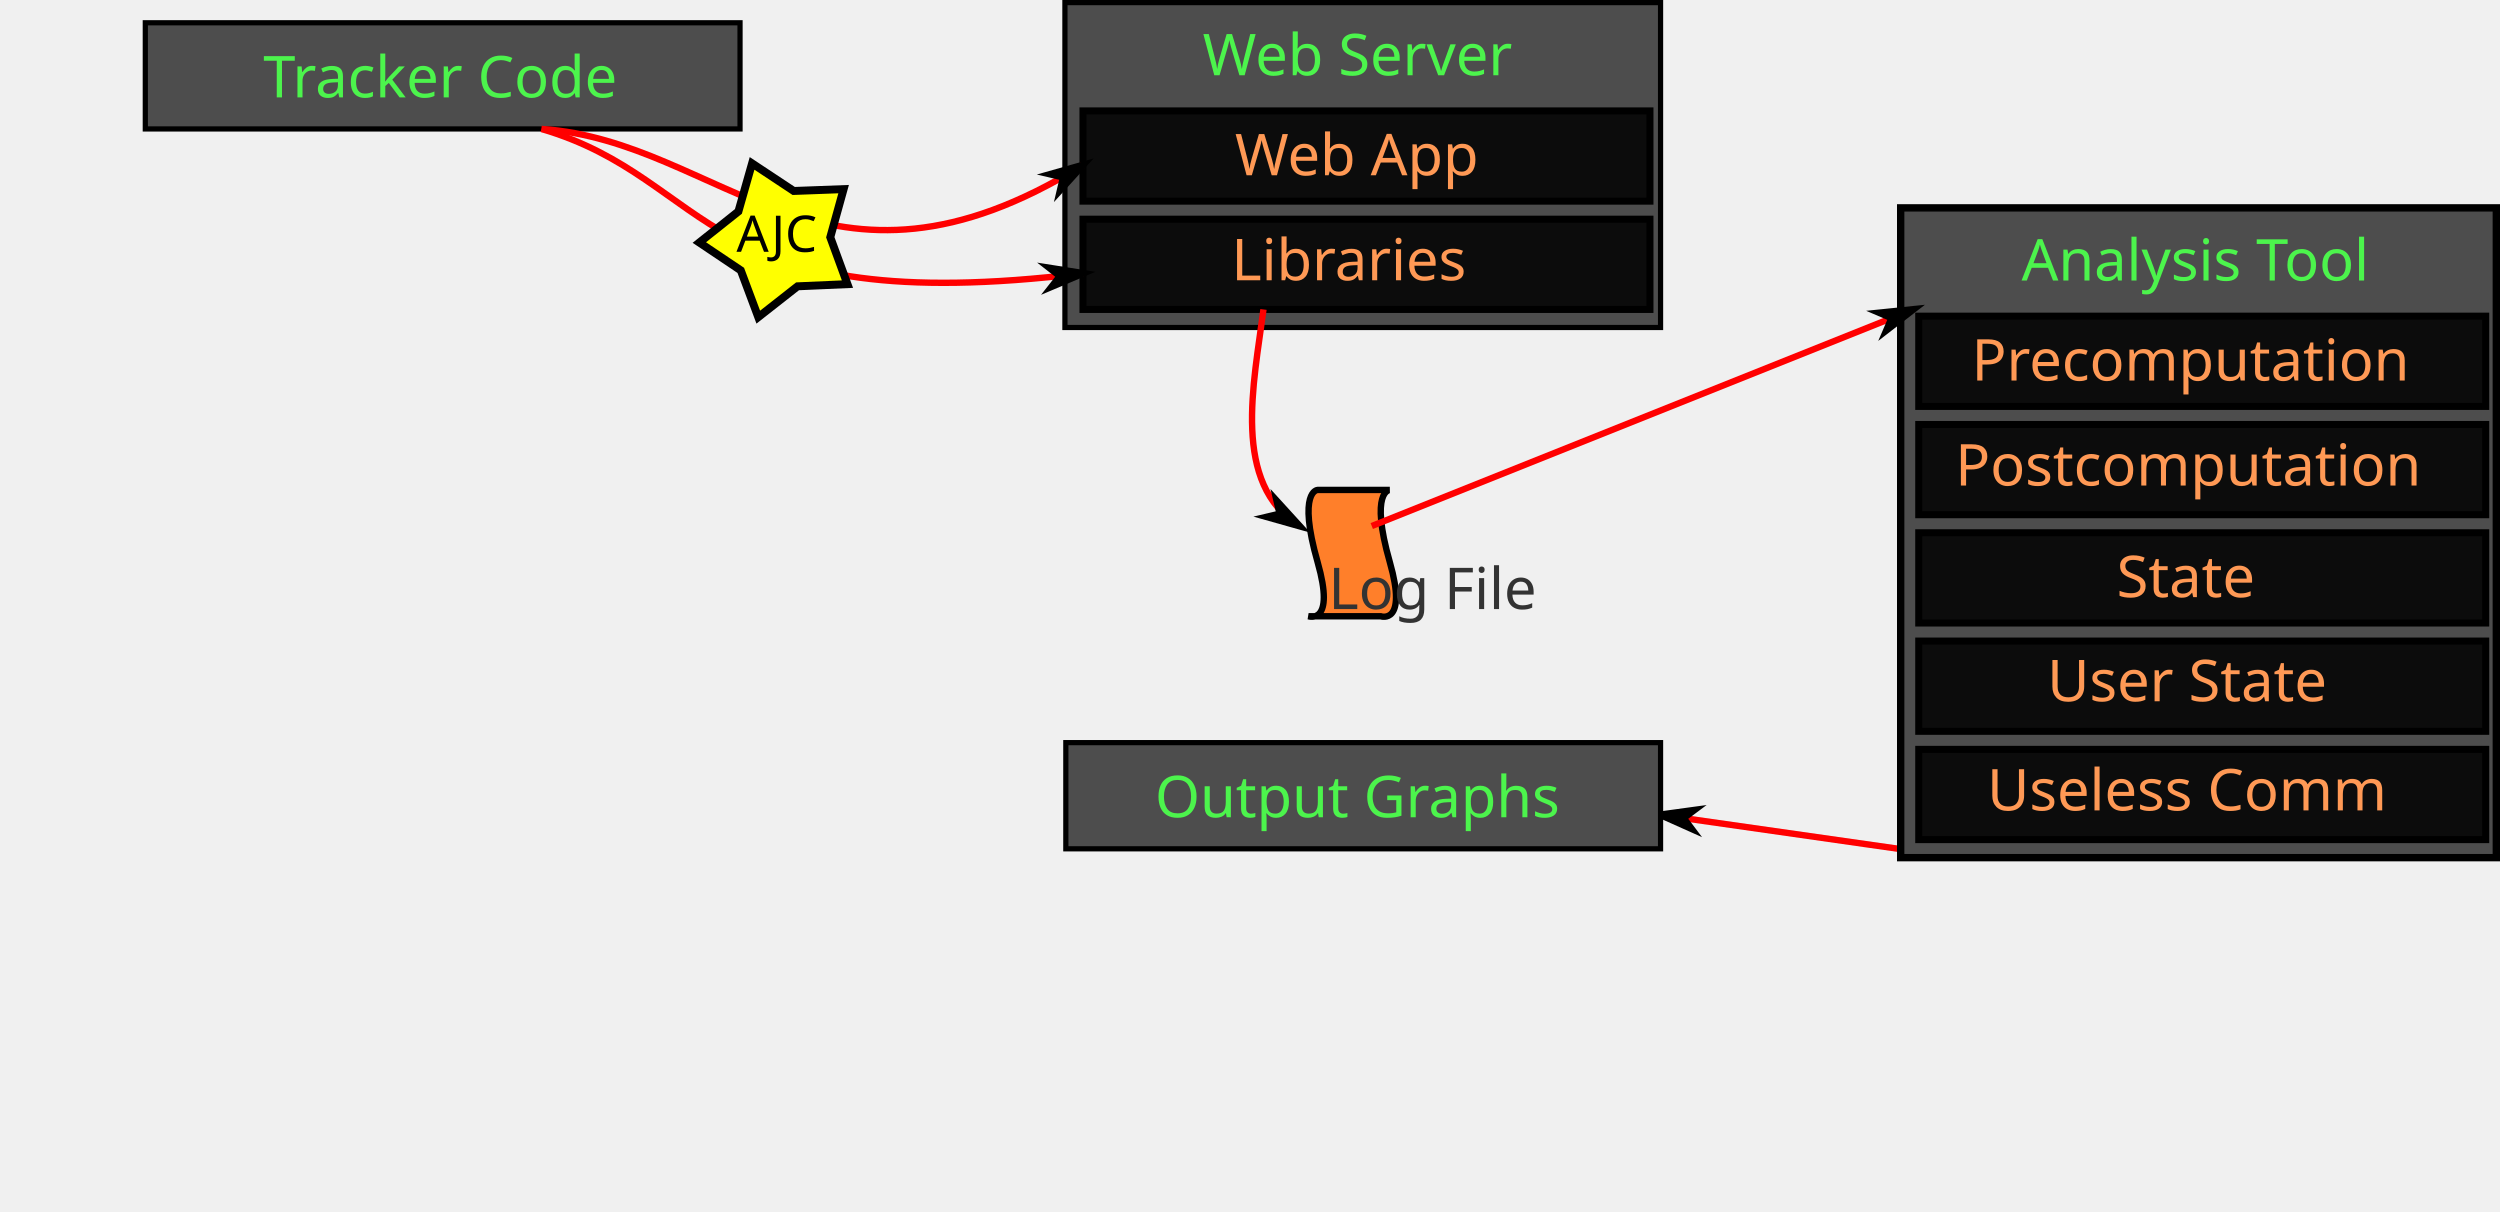
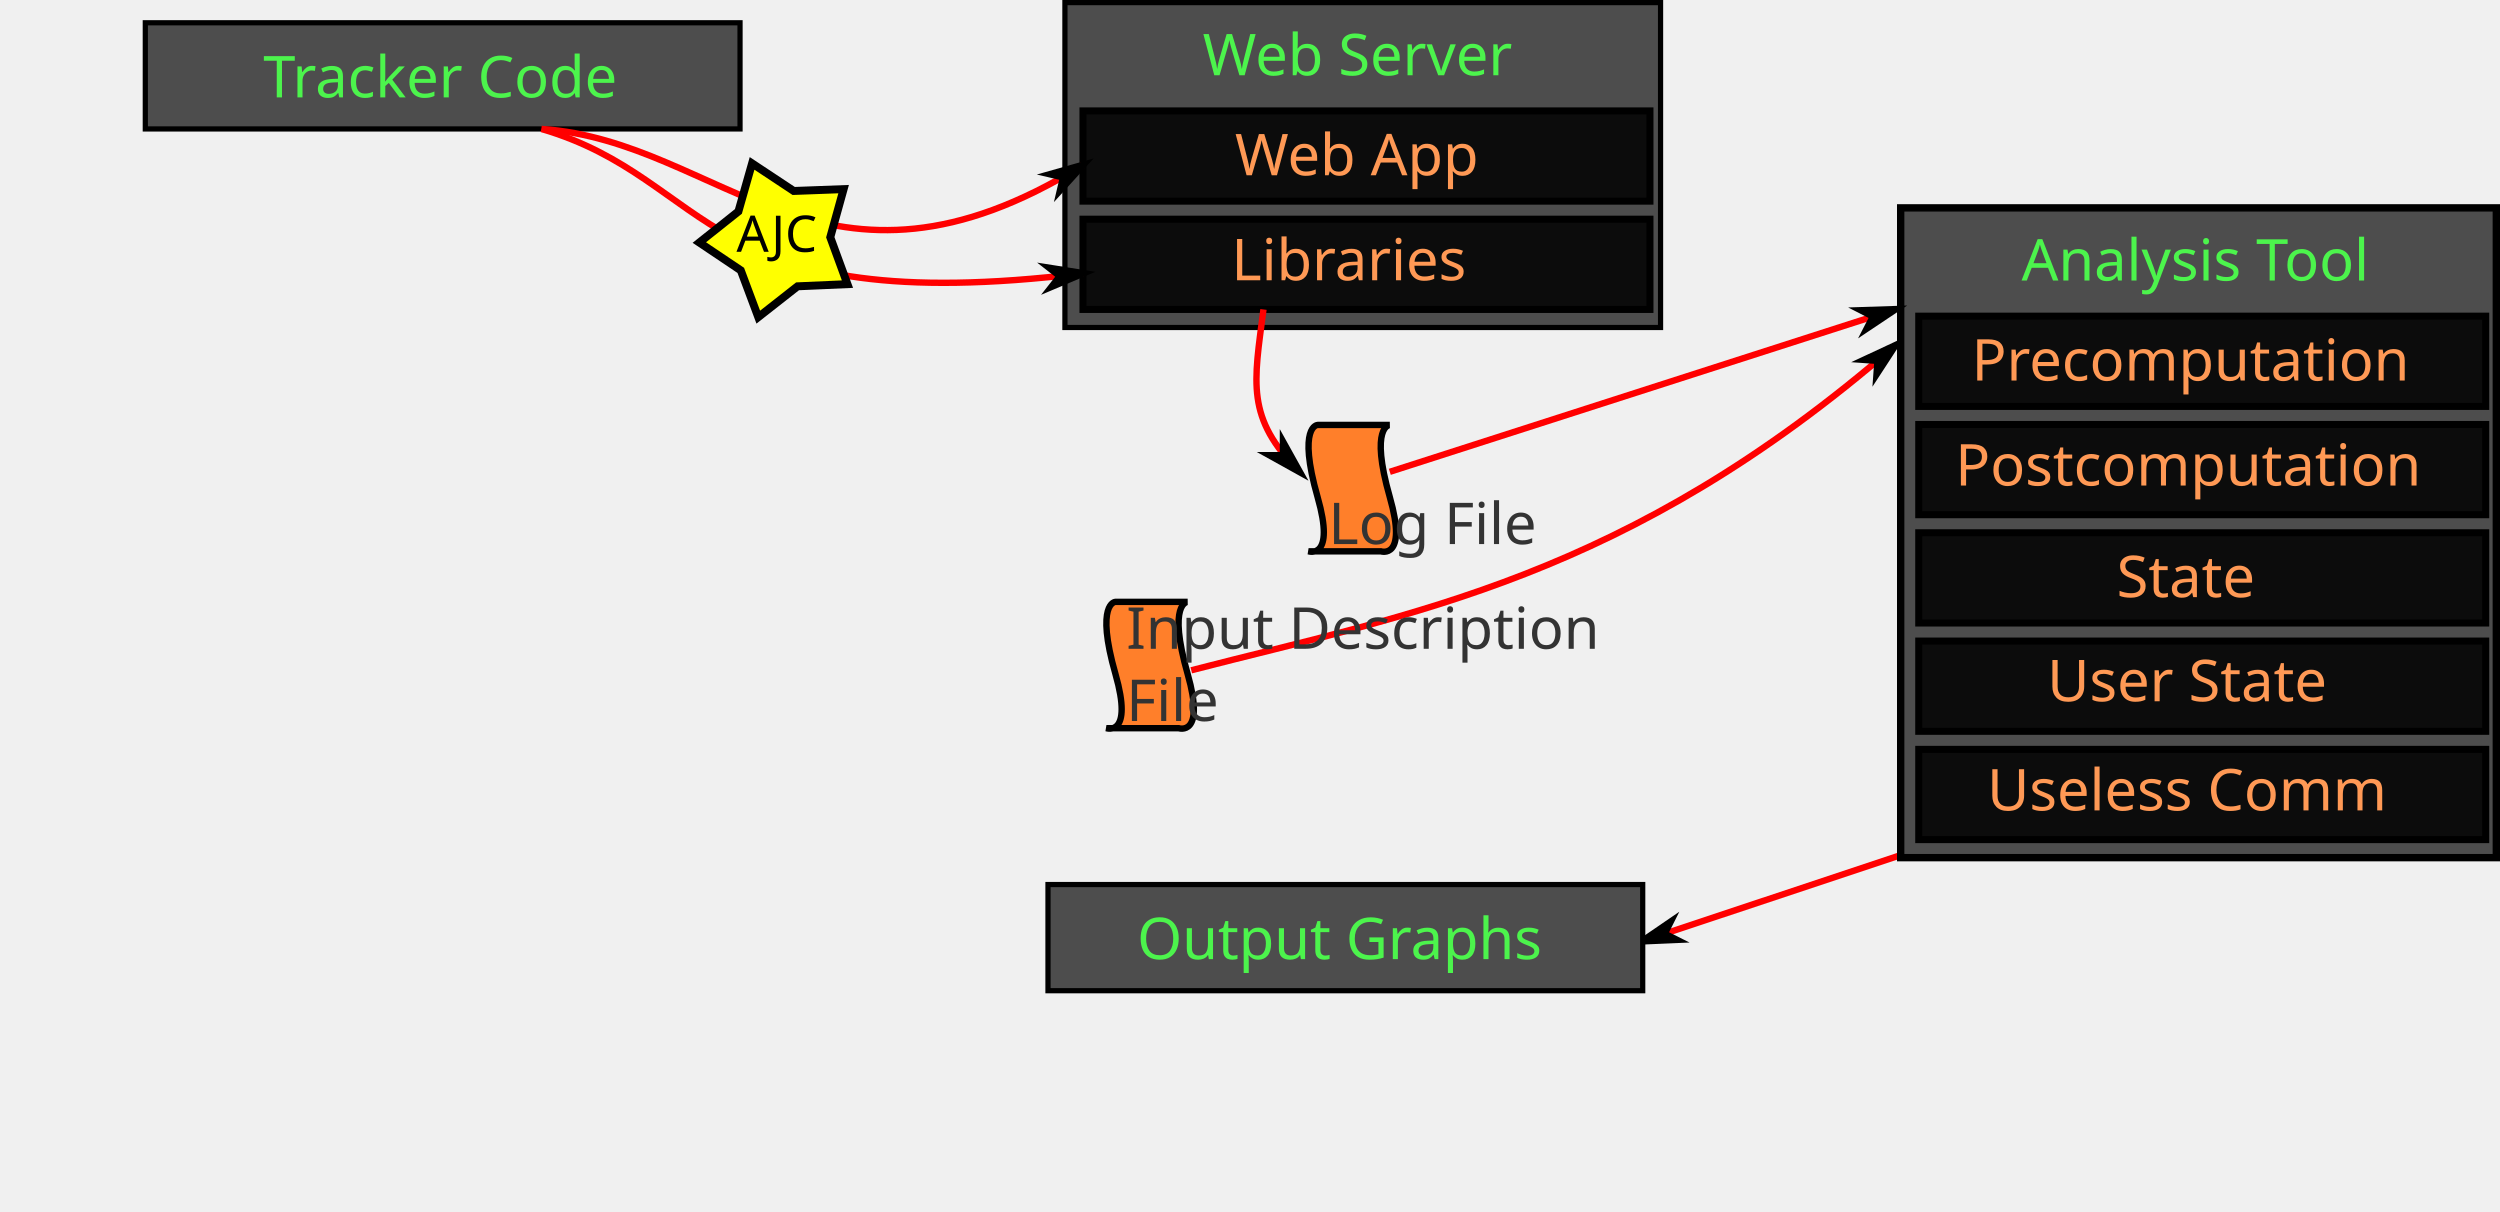
<svg xmlns="http://www.w3.org/2000/svg" width="1385.079" height="671.402" id="svg2985" version="1.1">
  <defs id="defs2987">
    <marker orient="auto" refY="0" refX="0" id="Arrow1Mend" style="overflow:visible">
      <path id="path4293" d="M 0,0 5,-5 -12.5,0 5,5 0,0 z" style="fill-rule:evenodd;stroke:#000000;stroke-width:1pt;marker-start:none" transform="matrix(-0.4,0,0,-0.4,-4,0)" />
    </marker>
    <marker orient="auto" refY="0" refX="0" id="Arrow2Lend" style="overflow:visible">
      <path id="path3822" style="font-size:12px;fill-rule:evenodd;stroke-width:0.625;stroke-linejoin:round" d="M 8.719,4.034 -2.207,0.016 8.719,-4.002 c -1.745,2.372 -1.735,5.617 -6e-7,8.035 z" transform="matrix(-1.1,0,0,-1.1,-1.1,0)" />
    </marker>
    <marker orient="auto" refY="0" refX="0" id="Arrow1Mend-1" style="overflow:visible">
      <path id="path4293-5" d="M 0,0 5,-5 -12.5,0 5,5 0,0 z" style="fill-rule:evenodd;stroke:#000000;stroke-width:1pt;marker-start:none" transform="matrix(-0.4,0,0,-0.4,-4,0)" />
    </marker>
    <marker orient="auto" refY="0" refX="0" id="Arrow1Mend-4" style="overflow:visible">
      <path id="path4293-3" d="M 0,0 5,-5 -12.5,0 5,5 0,0 z" style="fill-rule:evenodd;stroke:#000000;stroke-width:1pt;marker-start:none" transform="matrix(-0.4,0,0,-0.4,-4,0)" />
    </marker>
    <marker orient="auto" refY="0" refX="0" id="Arrow1Mend-7" style="overflow:visible">
      <path id="path4293-2" d="M 0,0 5,-5 -12.5,0 5,5 0,0 z" style="fill-rule:evenodd;stroke:#000000;stroke-width:1pt;marker-start:none" transform="matrix(-0.4,0,0,-0.4,-4,0)" />
    </marker>
    <marker orient="auto" refY="0" refX="0" id="Arrow1Mend-5" style="overflow:visible">
      <path id="path4293-7" d="M 0,0 5,-5 -12.5,0 5,5 0,0 z" style="fill-rule:evenodd;stroke:#000000;stroke-width:1pt;marker-start:none" transform="matrix(-0.4,0,0,-0.4,-4,0)" />
    </marker>
    <marker orient="auto" refY="0" refX="0" id="Arrow1Mend-12" style="overflow:visible">
      <path id="path4293-26" d="M 0,0 5,-5 -12.5,0 5,5 0,0 z" style="fill-rule:evenodd;stroke:#000000;stroke-width:1pt;marker-start:none" transform="matrix(-0.4,0,0,-0.4,-4,0)" />
    </marker>
    <marker orient="auto" refY="0" refX="0" id="Arrow1Mend-73" style="overflow:visible">
      <path id="path4293-71" d="M 0,0 5,-5 -12.5,0 5,5 0,0 z" style="fill-rule:evenodd;stroke:#000000;stroke-width:1pt;marker-start:none" transform="matrix(-0.4,0,0,-0.4,-4,0)" />
    </marker>
    <marker orient="auto" refY="0" refX="0" id="Arrow1Mend-9" style="overflow:visible">
      <path id="path4293-1" d="M 0,0 5,-5 -12.5,0 5,5 0,0 z" style="fill-rule:evenodd;stroke:#000000;stroke-width:1pt;marker-start:none" transform="matrix(-0.4,0,0,-0.4,-4,0)" />
    </marker>
    <marker orient="auto" refY="0" refX="0" id="Arrow1Mend-0" style="overflow:visible">
      <path id="path4293-6" d="M 0,0 5,-5 -12.5,0 5,5 0,0 z" style="fill-rule:evenodd;stroke:#000000;stroke-width:1pt;marker-start:none" transform="matrix(-0.4,0,0,-0.4,-4,0)" />
    </marker>
    <marker orient="auto" refY="0" refX="0" id="Arrow1Mend-6" style="overflow:visible">
      <path id="path4293-4" d="M 0,0 5,-5 -12.5,0 5,5 0,0 z" style="fill-rule:evenodd;stroke:#000000;stroke-width:1pt;marker-start:none" transform="matrix(-0.4,0,0,-0.4,-4,0)" />
    </marker>
    <marker orient="auto" refY="0" refX="0" id="Arrow1Mend-2" style="overflow:visible">
      <path id="path4293-47" d="M 0,0 5,-5 -12.5,0 5,5 0,0 z" style="fill-rule:evenodd;stroke:#000000;stroke-width:1pt;marker-start:none" transform="matrix(-0.4,0,0,-0.4,-4,0)" />
    </marker>
    <marker orient="auto" refY="0" refX="0" id="Arrow1Mend-46" style="overflow:visible">
      <path id="path4293-38" d="M 0,0 5,-5 -12.5,0 5,5 0,0 z" style="fill-rule:evenodd;stroke:#000000;stroke-width:1pt;marker-start:none" transform="matrix(-0.4,0,0,-0.4,-4,0)" />
    </marker>
+     <marker orient="auto" refY="0" refX="0" id="Arrow1Mend-64" style="overflow:visible">
+       <path id="path4293-33" d="M 0,0 5,-5 -12.5,0 5,5 0,0 z" style="fill-rule:evenodd;stroke:#000000;stroke-width:1pt;marker-start:none" transform="matrix(-0.4,0,0,-0.4,-4,0)" />
+     </marker>
  </defs>
  <g id="layer1" transform="translate(59.5,227.308)">
-     <path style="fill:none;stroke:#ff0000;stroke-width:3.543;stroke-linecap:butt;stroke-linejoin:miter;stroke-miterlimit:4;stroke-opacity:1;stroke-dasharray:none;marker-start:none;marker-end:url(#Arrow1Mend)" d="m 1000.5,244.134 -140,-20" id="path3141-1-9-2-7-6" />
+     <path style="fill:none;stroke:#ff0000;stroke-width:3.543;stroke-linecap:butt;stroke-linejoin:miter;stroke-miterlimit:4;stroke-opacity:1;stroke-dasharray:none;marker-start:none;marker-end:url(#Arrow1Mend)" d="M 600.5,144.054 C 722.766,112.424 841.629,93.275 990.5,-35.906" id="path3141-1-9-2-7-8-3" />
+     <path style="fill:none;stroke:#ff0000;stroke-width:3.543;stroke-linecap:butt;stroke-linejoin:miter;stroke-miterlimit:4;stroke-opacity:1;stroke-dasharray:none;marker-start:none;marker-end:url(#Arrow1Mend)" d="m 1000.5,244.134 -150,49.96" id="path3141-1-9-2-7-6" />
    <flowRoot xml:space="preserve" id="flowRoot3008" style="font-size:40px;font-style:normal;font-weight:normal;line-height:125%;letter-spacing:0px;word-spacing:0px;fill:#000000;fill-opacity:1;stroke:none;font-family:Sans">
      <flowRegion id="flowRegion3010">
        <rect id="rect3012" width="102.497" height="50.673" x="247.606" y="168.268" />
      </flowRegion>
      <flowPara id="flowPara3014" />
    </flowRoot>
    <text xml:space="preserve" style="font-size:40px;font-style:normal;font-weight:normal;line-height:125%;letter-spacing:0px;word-spacing:0px;fill:#000000;fill-opacity:1;stroke:none;font-family:Sans" x="275.245" y="468.849" id="text4746">
      <tspan id="tspan4748" x="275.245" y="468.849" />
    </text>
    <text xml:space="preserve" style="font-size:40px;font-style:normal;font-weight:normal;line-height:125%;letter-spacing:0px;word-spacing:0px;fill:#000000;fill-opacity:1;stroke:none;font-family:Sans" x="762.395" y="332.954" id="text4750">
      <tspan id="tspan4752" x="762.395" y="332.954" />
    </text>
    <flowRoot xml:space="preserve" id="flowRoot4942" style="font-size:40px;font-style:normal;font-weight:normal;line-height:125%;letter-spacing:0px;word-spacing:0px;fill:#000000;fill-opacity:1;stroke:none;font-family:Sans">
      <flowRegion id="flowRegion4944">
        <rect id="rect4946" width="375.439" height="148.563" x="269.487" y="474.608" />
      </flowRegion>
      <flowPara id="flowPara4948" />
    </flowRoot>
    <g id="g5269" transform="translate(887.3252,-254.7022)">
      <g id="g5155" transform="translate(-223.7862,-191.5303)">
        <rect y="334.094" x="330" height="360" width="330" id="rect3006" style="fill:#4d4d4d;fill-rule:evenodd;stroke:#000000;stroke-width:4.08;stroke-linecap:butt;stroke-linejoin:miter;stroke-miterlimit:4;stroke-opacity:1;stroke-dasharray:none" />
        <g transform="translate(65.84866,366.9297)" id="g4899">
          <rect style="fill:#000000;fill-opacity:0.847;stroke:#000000;stroke-width:3.895;stroke-miterlimit:4;stroke-opacity:1;stroke-dasharray:none" id="rect4616" width="314.125" height="50" x="274.151" y="27.165" />
          <text xml:space="preserve" style="font-size:32px;font-style:normal;font-weight:normal;line-height:125%;letter-spacing:0px;word-spacing:0px;fill:#ff9955;fill-opacity:1;stroke:none;font-family:Sans" x="303.456" y="62.837" id="text4618">
            <tspan id="tspan4620" x="303.456" y="62.837">Precomputation</tspan>
          </text>
        </g>
        <g transform="translate(90,306.9297)" id="g4904">
          <rect style="fill:#000000;fill-opacity:0.847;stroke:#000000;stroke-width:3.895;stroke-miterlimit:4;stroke-opacity:1;stroke-dasharray:none" id="rect4616-4-0-9" width="314.125" height="50" x="250" y="147.165" />
          <text xml:space="preserve" style="font-size:32px;font-style:normal;font-weight:normal;line-height:125%;letter-spacing:0px;word-spacing:0px;fill:#ff9955;fill-opacity:1;stroke:none;font-family:Sans" x="270.25" y="180.993" id="text4618-8-5">
            <tspan x="270.25" y="180.993" id="tspan4811">Postcomputation</tspan>
          </text>
        </g>
        <g transform="translate(90,306.9297)" id="g4909">
          <rect style="fill:#000000;fill-opacity:0.847;stroke:#000000;stroke-width:3.895;stroke-miterlimit:4;stroke-opacity:1;stroke-dasharray:none" id="rect4616-4-0" width="314.125" height="50" x="250" y="207.165" />
          <text xml:space="preserve" style="font-size:32px;font-style:normal;font-weight:normal;line-height:125%;letter-spacing:0px;word-spacing:0px;fill:#ff9955;fill-opacity:1;stroke:none;font-family:Sans" x="359.633" y="242.837" id="text4618-8-8">
            <tspan id="tspan4654-1" x="359.633" y="242.837">State</tspan>
          </text>
        </g>
        <g transform="translate(90,306.9297)" id="g4914">
          <rect style="fill:#000000;fill-opacity:0.847;stroke:#000000;stroke-width:3.895;stroke-miterlimit:4;stroke-opacity:1;stroke-dasharray:none" id="rect4616-4-0-99" width="314.125" height="50" x="250" y="267.165" />
          <text xml:space="preserve" style="font-size:32px;font-style:normal;font-weight:normal;line-height:125%;letter-spacing:0px;word-spacing:0px;fill:#ff9955;fill-opacity:1;stroke:none;font-family:Sans" x="321.188" y="300.501" id="text4618-8-6">
            <tspan id="tspan4654-5" x="321.188" y="300.501">User State</tspan>
          </text>
        </g>
        <g transform="translate(90,306.9297)" id="g4919">
          <rect style="fill:#000000;fill-opacity:0.847;stroke:#000000;stroke-width:3.895;stroke-miterlimit:4;stroke-opacity:1;stroke-dasharray:none" id="rect4616-4-0-5" width="314.125" height="50" x="250" y="327.165" />
          <text xml:space="preserve" style="font-size:32px;font-style:normal;font-weight:normal;line-height:125%;letter-spacing:0px;word-spacing:0px;fill:#ff9955;fill-opacity:1;stroke:none;font-family:Sans" x="287.898" y="360.993" id="text4618-8-82">
            <tspan id="tspan4654-8" x="287.898" y="360.993">Useless Comm</tspan>
          </text>
        </g>
      </g>
      <text id="text4618-6" y="182.837" x="173.175" style="font-size:32px;font-style:normal;font-weight:normal;line-height:125%;letter-spacing:0px;word-spacing:0px;fill:#4cf44c;fill-opacity:1;stroke:none;font-family:Sans" xml:space="preserve">
        <tspan y="182.837" x="173.175" id="tspan4620-9">Analysis Tool</tspan>
      </text>
    </g>
    <g id="g4378" transform="translate(472.7578,-316.1319)">
      <rect style="fill:#ffffff;fill-opacity:0" id="rect3018-4" width="100" height="40" x="147.742" y="230.266" />
      <rect style="fill:#4d4d4d;fill-rule:evenodd;stroke:#000000;stroke-width:2.885;stroke-linecap:butt;stroke-linejoin:miter;stroke-miterlimit:4;stroke-opacity:1;stroke-dasharray:none" id="rect3006-06-8" width="330" height="180" x="57.742" y="90.266" />
      <g id="g4899-8-4" transform="translate(-296.4091,133.1016)">
        <rect y="17.165" x="364.151" height="50" width="314.125" id="rect4616-7-7" style="fill:#000000;fill-opacity:0.847;stroke:#000000;stroke-width:3.895;stroke-miterlimit:4;stroke-opacity:1;stroke-dasharray:none" />
        <text id="text4618-9-9" y="52.837" x="448.354" style="font-size:32px;font-style:normal;font-weight:normal;line-height:125%;letter-spacing:0px;word-spacing:0px;fill:#ff9955;fill-opacity:1;stroke:none;font-family:Sans" xml:space="preserve">
          <tspan y="52.837" x="448.354" id="tspan4620-5-3">Web App</tspan>
        </text>
      </g>
      <rect style="fill:#000000;fill-opacity:0.847;stroke:#000000;stroke-width:3.895;stroke-miterlimit:4;stroke-opacity:1;stroke-dasharray:none" id="rect4616-4-0-9-8-0" width="314.125" height="50" x="67.742" y="210.266" />
      <text xml:space="preserve" style="font-size:32px;font-style:normal;font-weight:normal;line-height:125%;letter-spacing:0px;word-spacing:0px;fill:#ff9955;fill-opacity:1;stroke:none;font-family:Sans" x="150" y="244.094" id="text4618-8-5-5-9">
        <tspan x="150" y="244.094" id="tspan4811-7-2">Libraries</tspan>
      </text>
      <text id="text4618-6-9-6" y="130.539" x="134.062" style="font-size:32px;font-style:normal;font-weight:normal;line-height:125%;letter-spacing:0px;word-spacing:0px;fill:#4cf44c;fill-opacity:1;stroke:none;font-family:Sans" xml:space="preserve">
        <tspan y="130.539" x="134.062" id="tspan4620-9-1-8">Web Server</tspan>
      </text>
    </g>
    <rect style="fill:#ffffff;fill-opacity:0" id="rect3018-42" width="100" height="40" x="-59.5" y="404.094" />
    <g transform="translate(-867.8359,-340.5459)" id="g4372">
      <g transform="translate(-61.66406,240.5859)" id="g4340-3">
        <rect style="fill:#4d4d4d;fill-rule:evenodd;stroke:#000000;stroke-width:2.885;stroke-linecap:butt;stroke-linejoin:miter;stroke-miterlimit:4;stroke-opacity:1;stroke-dasharray:none" id="rect3006-06-3-7" width="329.5" height="58.828" x="950.5" y="-114.734" />
        <text id="text4618-6-9-8-1" y="-73.39" x="1015.883" style="font-size:32px;font-style:normal;font-weight:normal;line-height:125%;letter-spacing:0px;word-spacing:0px;fill:#4cf44c;fill-opacity:1;stroke:none;font-family:Sans" xml:space="preserve">
          <tspan y="-73.39" x="1015.883" id="tspan4620-9-1-1-9">Tracker Code</tspan>
        </text>
      </g>
    </g>
-     <g id="g3896" transform="translate(630.5,-379.96)">
+     <g id="g3896" transform="translate(630.5,-415.96)">
      <path id="path3099" d="m 40,424.094 40,0 c 0,0 -11.327,0.355 0,40 10,35 -5,30 -5,30 l -40,0 c 0,0 15,5 5,-30 -11.327,-39.645 0,-40 0,-40 z" style="fill:#ff7f2a;stroke:#000000;stroke-width:3.543;stroke-linecap:butt;stroke-linejoin:miter;stroke-miterlimit:4;stroke-opacity:1;stroke-dasharray:none" />
      <text xml:space="preserve" style="font-size:32px;font-style:normal;font-weight:normal;line-height:125%;letter-spacing:0px;word-spacing:0px;fill:#333333;fill-opacity:1;stroke:none;font-family:Sans" x="46" y="490.094" id="text4618-8-5-5-9-0">
        <tspan x="46" y="490.094" id="tspan4238">Log File</tspan>
      </text>
    </g>
    <path style="fill:none;stroke:#ff0000;stroke-width:3.543;stroke-linecap:butt;stroke-linejoin:miter;stroke-miterlimit:4;stroke-opacity:1;stroke-dasharray:none;marker-start:none;marker-end:url(#Arrow1Mend)" d="m 240.5,-155.866 c 99.961,6.752 156.669,108.662 300,20" id="path3141-1-9-2" />
-     <g transform="translate(-357.8359,58.28219)" id="g4372-8">
+     <g transform="translate(-367.7188,136.8984)" id="g4372-8">
      <g transform="translate(-61.66406,240.5859)" id="g4340-3-6">
        <rect style="fill:#4d4d4d;fill-rule:evenodd;stroke:#000000;stroke-width:2.885;stroke-linecap:butt;stroke-linejoin:miter;stroke-miterlimit:4;stroke-opacity:1;stroke-dasharray:none" id="rect3006-06-3-7-2" width="329.5" height="58.828" x="950.5" y="-114.734" />
        <text id="text4618-6-9-8-1-2" y="-73.39" x="999.883" style="font-size:32px;font-style:normal;font-weight:normal;line-height:125%;letter-spacing:0px;word-spacing:0px;fill:#4cf44c;fill-opacity:1;stroke:none;font-family:Sans" xml:space="preserve">
          <tspan y="-73.39" x="999.883" id="tspan4620-9-1-1-9-4">Output Graphs</tspan>
        </text>
      </g>
    </g>
-     <path style="fill:none;stroke:#ff0000;stroke-width:3.543;stroke-linecap:butt;stroke-linejoin:miter;stroke-miterlimit:4;stroke-opacity:1;stroke-dasharray:none;marker-start:none;marker-end:url(#Arrow1Mend)" d="m 640.5,-55.866 c -5.251,40.767 -17.999,96.533 20,120" id="path3141-1-9-2-7" />
+     <path style="fill:none;stroke:#ff0000;stroke-width:3.543;stroke-linecap:butt;stroke-linejoin:miter;stroke-miterlimit:4;stroke-opacity:1;stroke-dasharray:none;marker-start:none;marker-end:url(#Arrow1Mend)" d="m 640.5,-55.866 c -5.251,40.767 -10,59.96 20,89.96" id="path3141-1-9-2-7" />
    <path style="fill:none;stroke:#ff0000;stroke-width:3.543;stroke-linecap:butt;stroke-linejoin:miter;stroke-miterlimit:4;stroke-opacity:1;stroke-dasharray:none;marker-start:none;marker-end:url(#Arrow1Mend)" d="m 240.5,-155.866 c 96.28,28.403 87.128,106.007 300,80" id="path3141-1-9-2-7-2" />
    <g id="g4971" transform="translate(149.5186,-81.31142)">
      <path style="fill:#ffff00;fill-opacity:1;stroke:#000000;stroke-width:3.543;stroke-miterlimit:4;stroke-opacity:1;stroke-dasharray:none" id="path5448-3" d="m 210,214.094 -22.239,0.97 -17.512,13.742 -7.795,-20.85 -18.48,-12.409 17.421,-13.857 6.09,-21.41 18.562,12.286 22.245,-0.824 -5.949,21.45 z" transform="matrix(1.243041,0,0,1.243041,-0.5385999,-254.7012)" />
      <text xml:space="preserve" style="font-size:24px;font-style:normal;font-weight:normal;line-height:125%;letter-spacing:0px;word-spacing:0px;fill:#000000;fill-opacity:1;stroke:none;font-family:Sans" x="199.005" y="-6.486" id="text5450-3">
        <tspan id="tspan5452-7" x="199.005" y="-6.486" style="font-size:28px">AJC</tspan>
      </text>
    </g>
-     <path style="fill:none;stroke:#ff0000;stroke-width:3.543;stroke-linecap:butt;stroke-linejoin:miter;stroke-miterlimit:4;stroke-opacity:1;stroke-dasharray:none;marker-start:none;marker-end:url(#Arrow1Mend)" d="m 700.5,64.134 300,-120" id="path3141-1-9-2-7-8" />
+     <path style="fill:none;stroke:#ff0000;stroke-width:3.543;stroke-linecap:butt;stroke-linejoin:miter;stroke-miterlimit:4;stroke-opacity:1;stroke-dasharray:none;marker-start:none;marker-end:url(#Arrow1Mend)" d="m 710.5,34.094 280,-90" id="path3141-1-9-2-7-8" />
+     <path style="fill:#ff7f2a;stroke:#000000;stroke-width:3.543;stroke-linecap:butt;stroke-linejoin:miter;stroke-miterlimit:4;stroke-opacity:1;stroke-dasharray:none" d="m 558.5,106.134 40,0 c 0,0 -11.327,0.355 0,40 10,35 -5,30 -5,30 l -40,0 c 0,0 15,5 5,-30 -11.327,-39.645 0,-40 0,-40 z" id="path3099-1" />
+     <text id="text4618-8-5-5-9-0-7" y="132.134" x="564.5" style="font-size:32px;font-style:normal;font-weight:normal;line-height:125%;letter-spacing:0px;word-spacing:0px;fill:#333333;fill-opacity:1;stroke:none;font-family:Sans" xml:space="preserve">
+       <tspan id="tspan3122" y="132.134" x="564.5">Input Description</tspan>
+       <tspan id="tspan3124" y="172.134" x="564.5">File</tspan>
+     </text>
  </g>
</svg>
